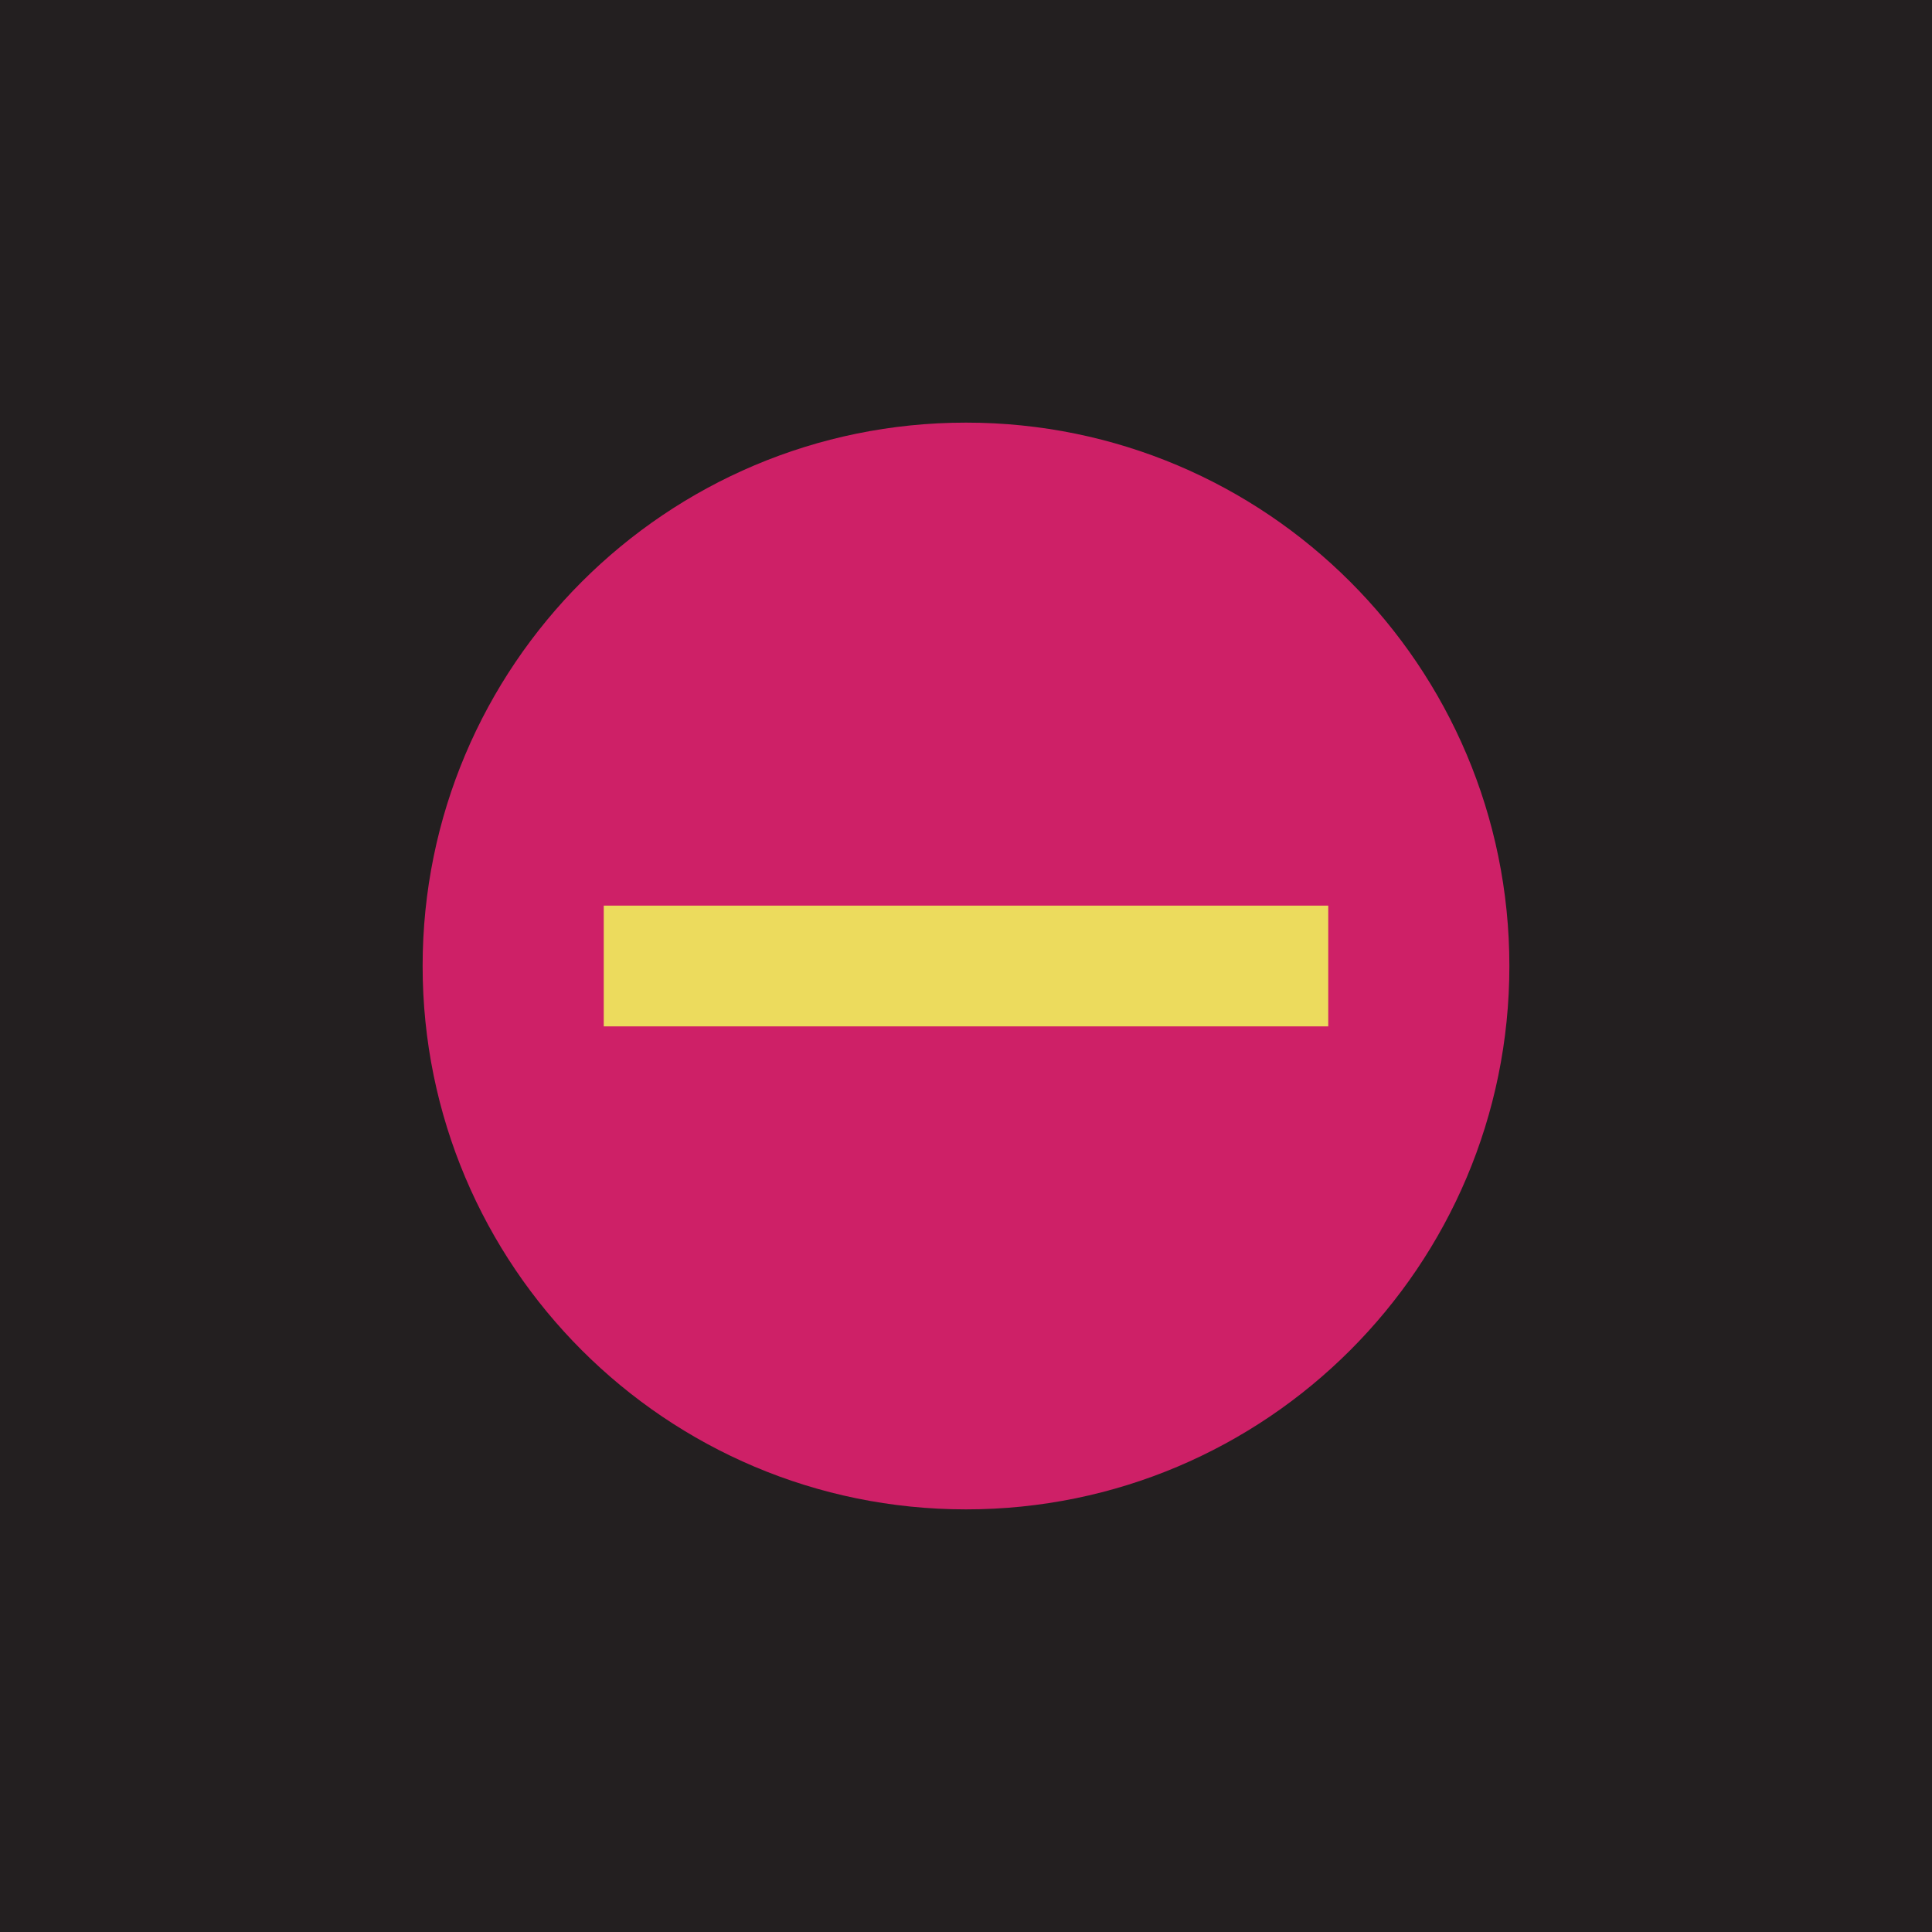
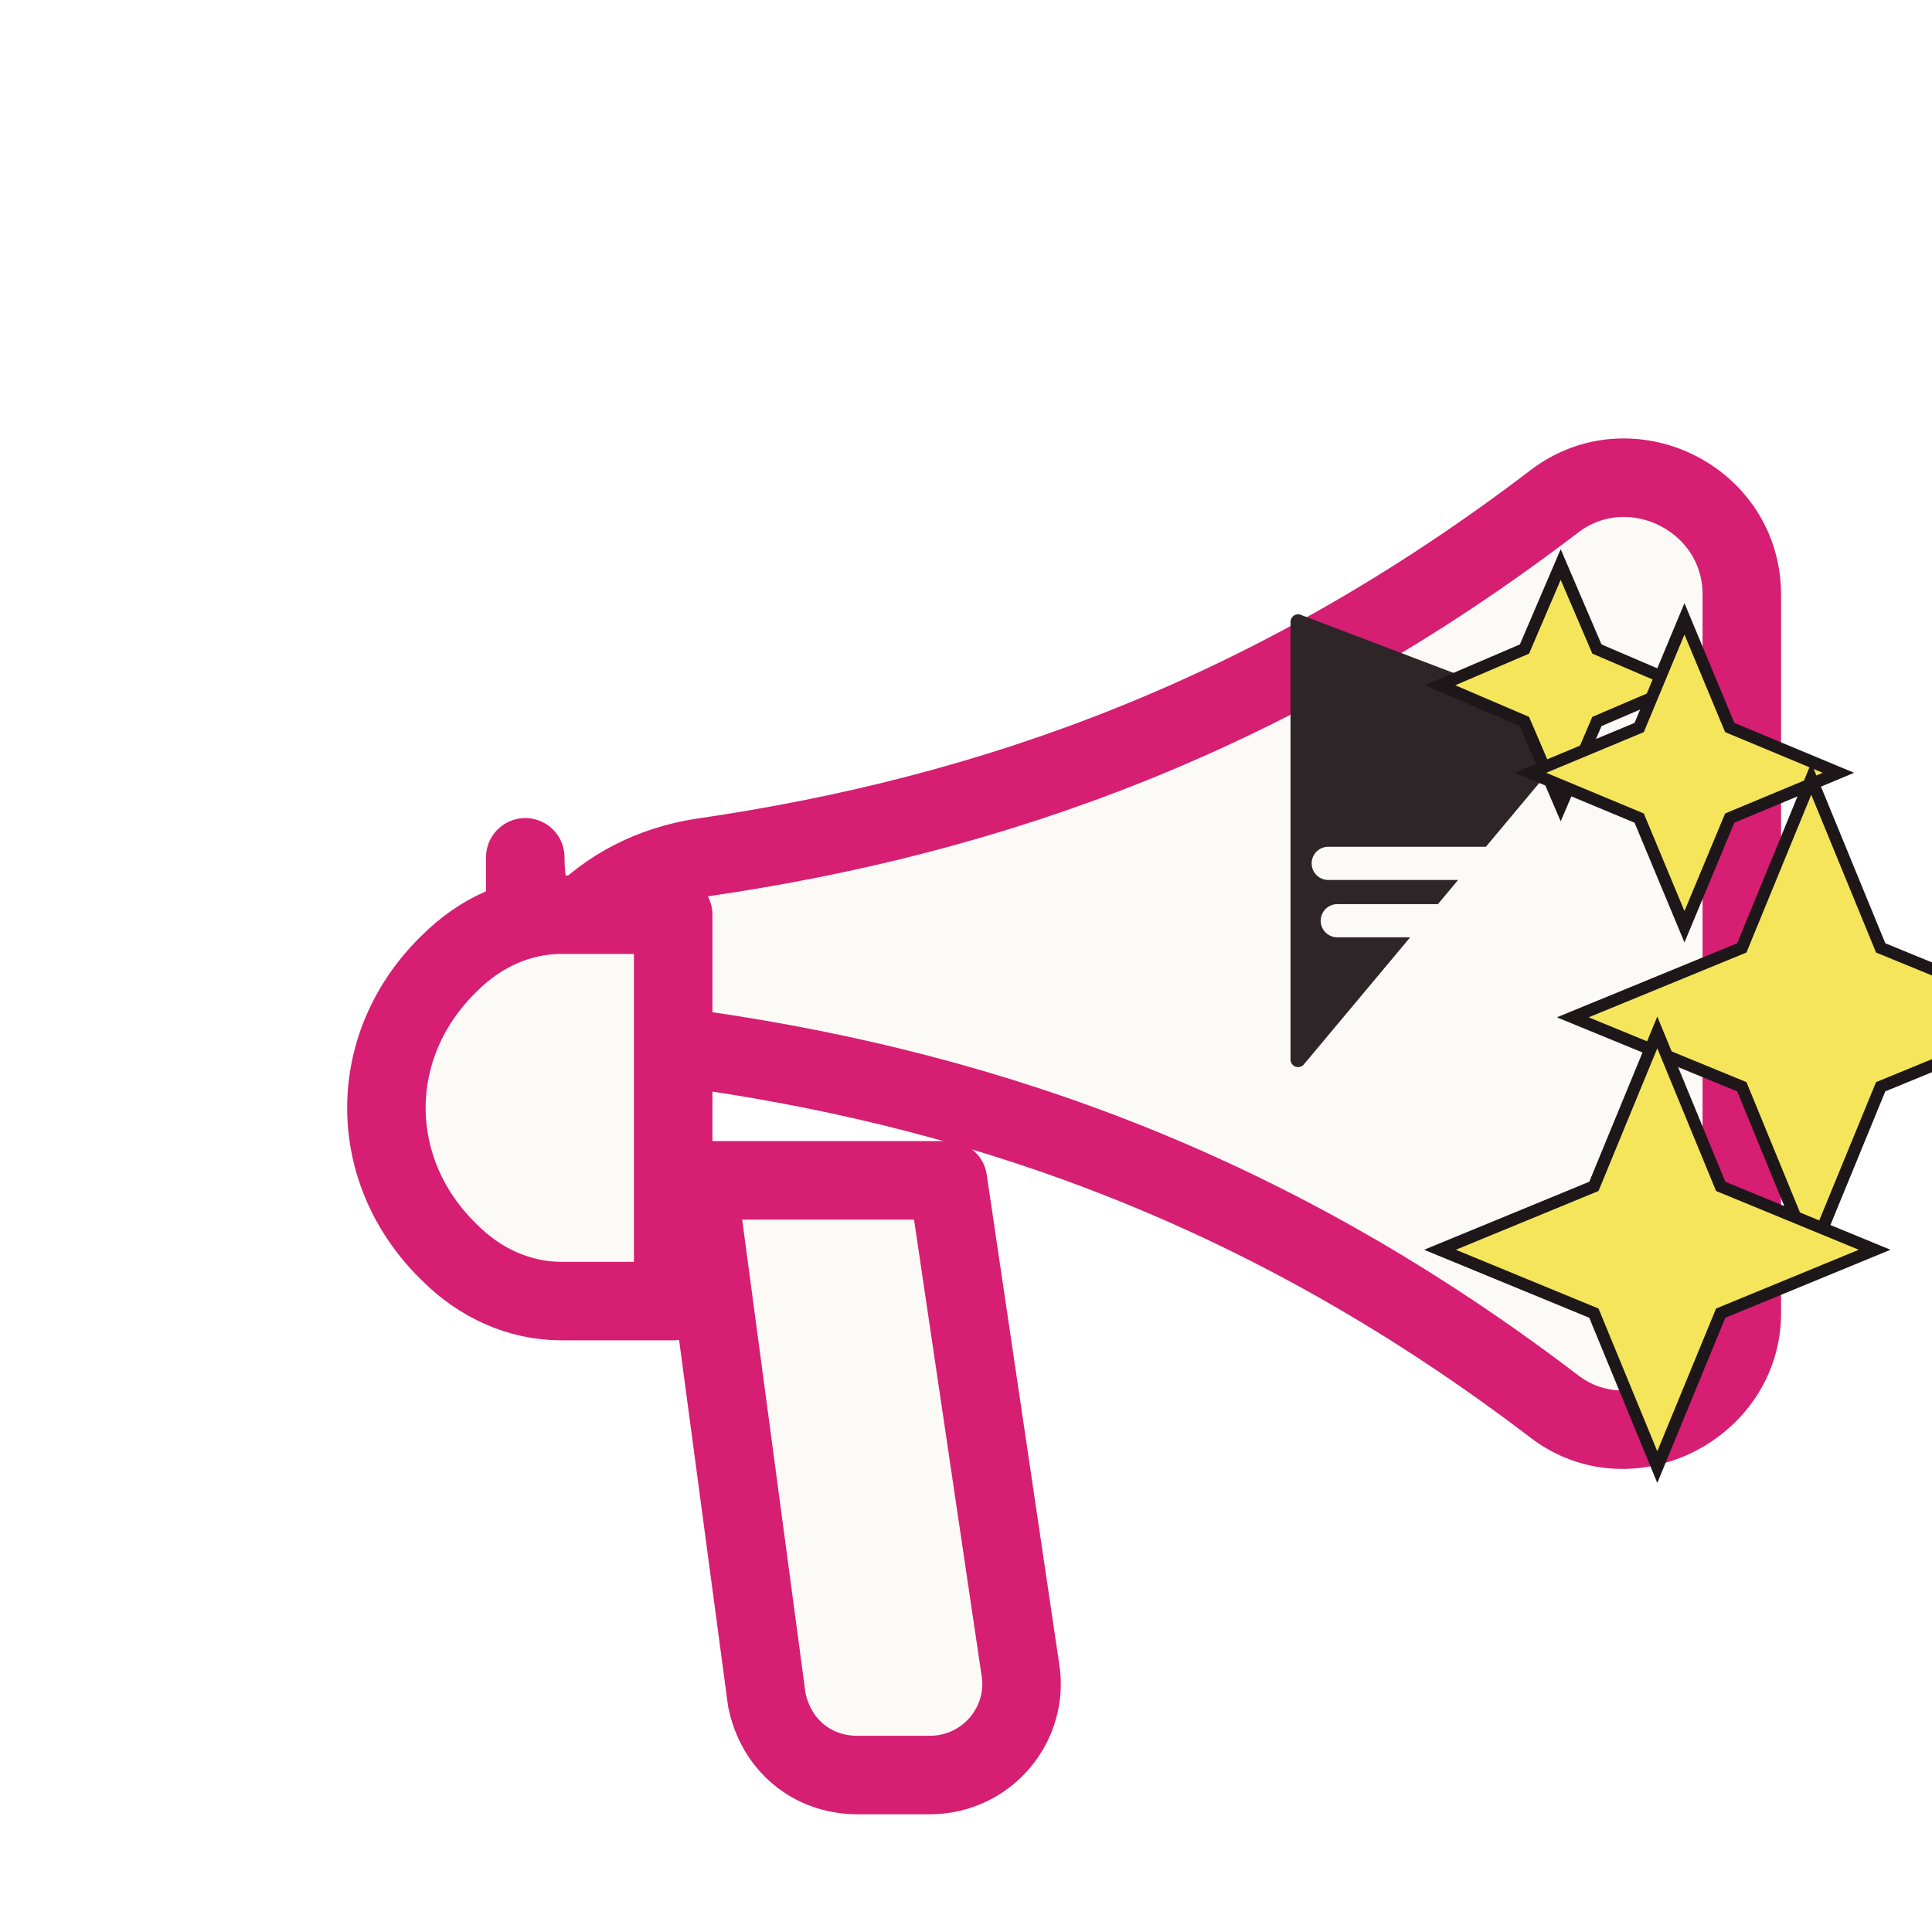
<svg xmlns="http://www.w3.org/2000/svg" viewBox="0 0 64 64" fill="none">
-   <rect width="64" height="64" fill="#231f20" />
-   <circle cx="32" cy="32" r="18" fill="#ce2067" />
-   <path d="M20 32h24" stroke="#ecdb5d" stroke-width="4" />
+   <g transform="translate(5 6)">
+     <path d="M12.4 28.8c0-3.3 2.5-5.9 5.9-6.4 9.6-1.4 18.9-4.7 28.2-11.8 2.5-1.9 6.2-.1 6.2 3.1v23.8c0 3.1-3.7 5-6.2 3.1-9.3-7.1-18.6-10.4-28.2-11.8-3.4-.5-5.9-3.1-5.9-6.4v6.4Z" fill="#FCFAF6" stroke="#D61E72" stroke-width="2.6" stroke-linejoin="round" />
+     <path d="M18.1 33.1h8.3l2.4 16.2c.3 1.8-1.1 3.5-3 3.5h-2.4c-1.5 0-2.7-1-3-2.5l-2.3-17.2Z" fill="#FCFAF6" stroke="#D61E72" stroke-width="2.6" stroke-linejoin="round" />
+     <path d="M9.9 25.9c1-1 2.3-1.6 3.7-1.6h3.7v12.8h-3.7c-1.4 0-2.7-.6-3.7-1.6-2.8-2.7-2.8-6.9 0-9.6Z" fill="#FCFAF6" stroke="#D61E72" stroke-width="2.6" stroke-linejoin="round" />
+     <path d="M47.2 18.1 38 29.1V14.6l9.2 3.5Z" fill="#2E2528" stroke="#2E2528" stroke-width=".5" stroke-linejoin="round" />
+     <path d="M39 22.6h9.6" stroke="#FCFAF6" stroke-width="1.1" stroke-linecap="round" />
+     <path d="M39.3 24.5h8.9" stroke="#FCFAF6" stroke-width="1.1" stroke-linecap="round" />
+     <path d="m46.7 12.7 1.2 2.8 2.8 1.2-2.8 1.2-1.2 2.8-1.2-2.8-2.8-1.2 2.8-1.2 1.2-2.8Z" fill="#F5E55B" stroke="#1D1719" stroke-width=".4" />
+     <path d="m50.8 14.5 1.5 3.6 3.6 1.5-3.6 1.5-1.5 3.6-1.5-3.6-3.6-1.5 3.6-1.5 1.5-3.6Z" fill="#F5E55B" stroke="#1D1719" stroke-width=".4" />
+     <path d="m55 19.8 2.3 5.6 5.6 2.3-5.6 2.3-2.3 5.6-2.3-5.6-5.6-2.3 5.6-2.3 2.3-5.6Z" fill="#F5E55B" stroke="#1D1719" stroke-width=".4" />
+     <path d="m49.9 28.2 2.1 5.1 5.1 2.1-5.1 2.1-2.1 5.1-2.1-5.1-5.1-2.1 5.1-2.1 2.1-5.1Z" fill="#F5E55B" stroke="#1D1719" stroke-width=".4" />
+   </g>
</svg>
